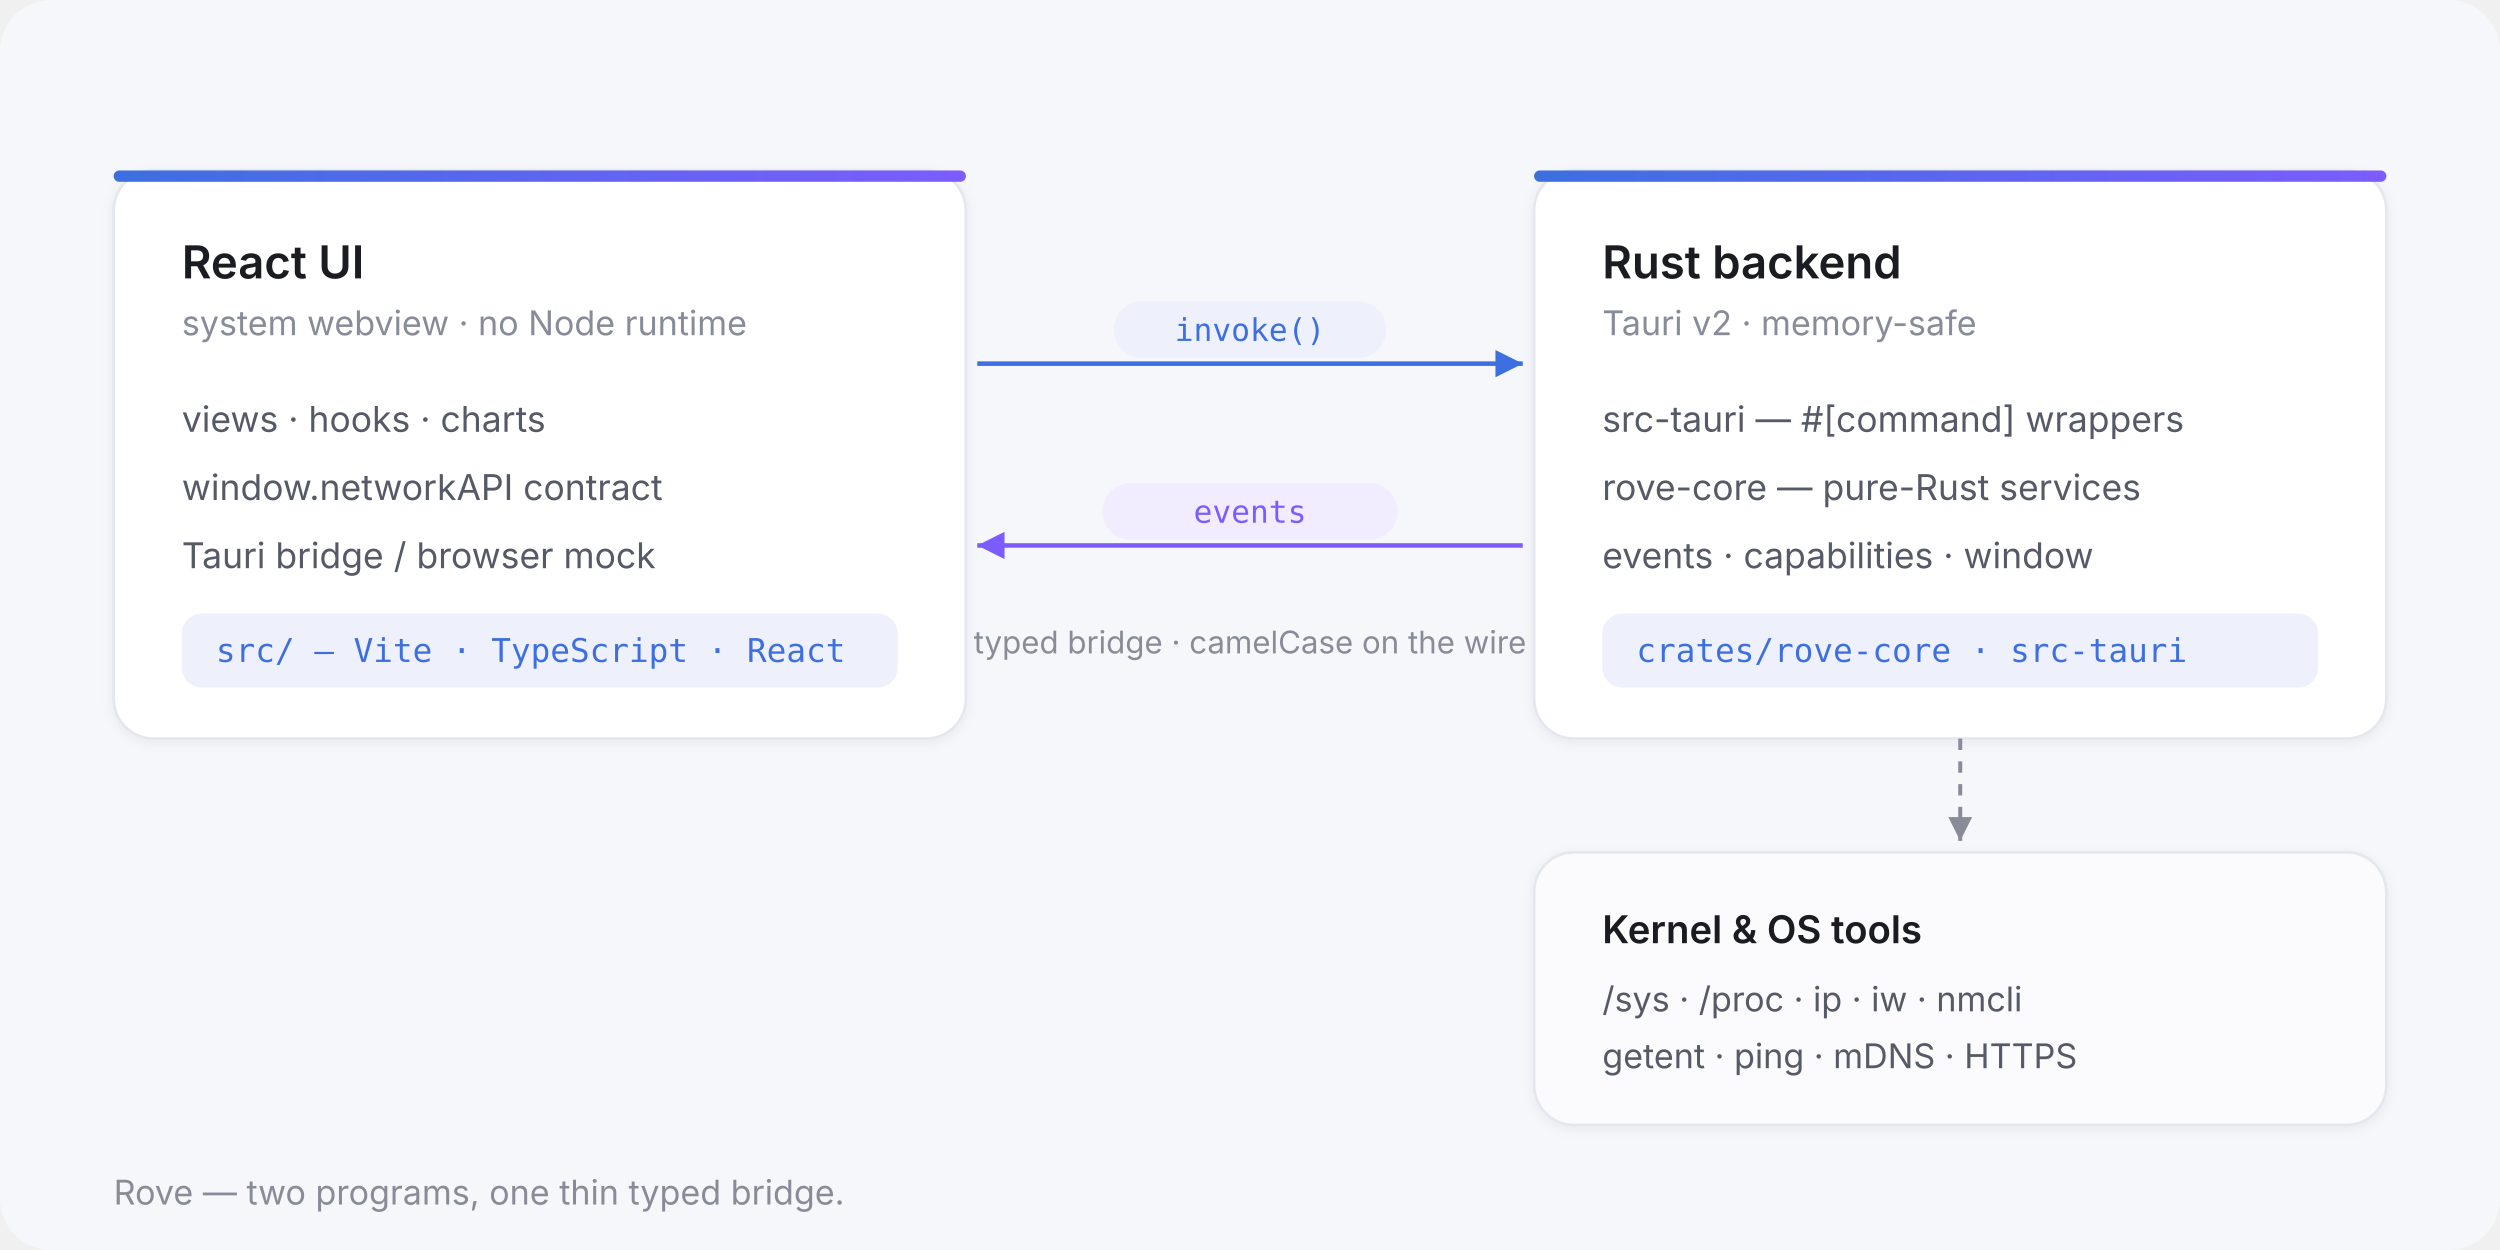
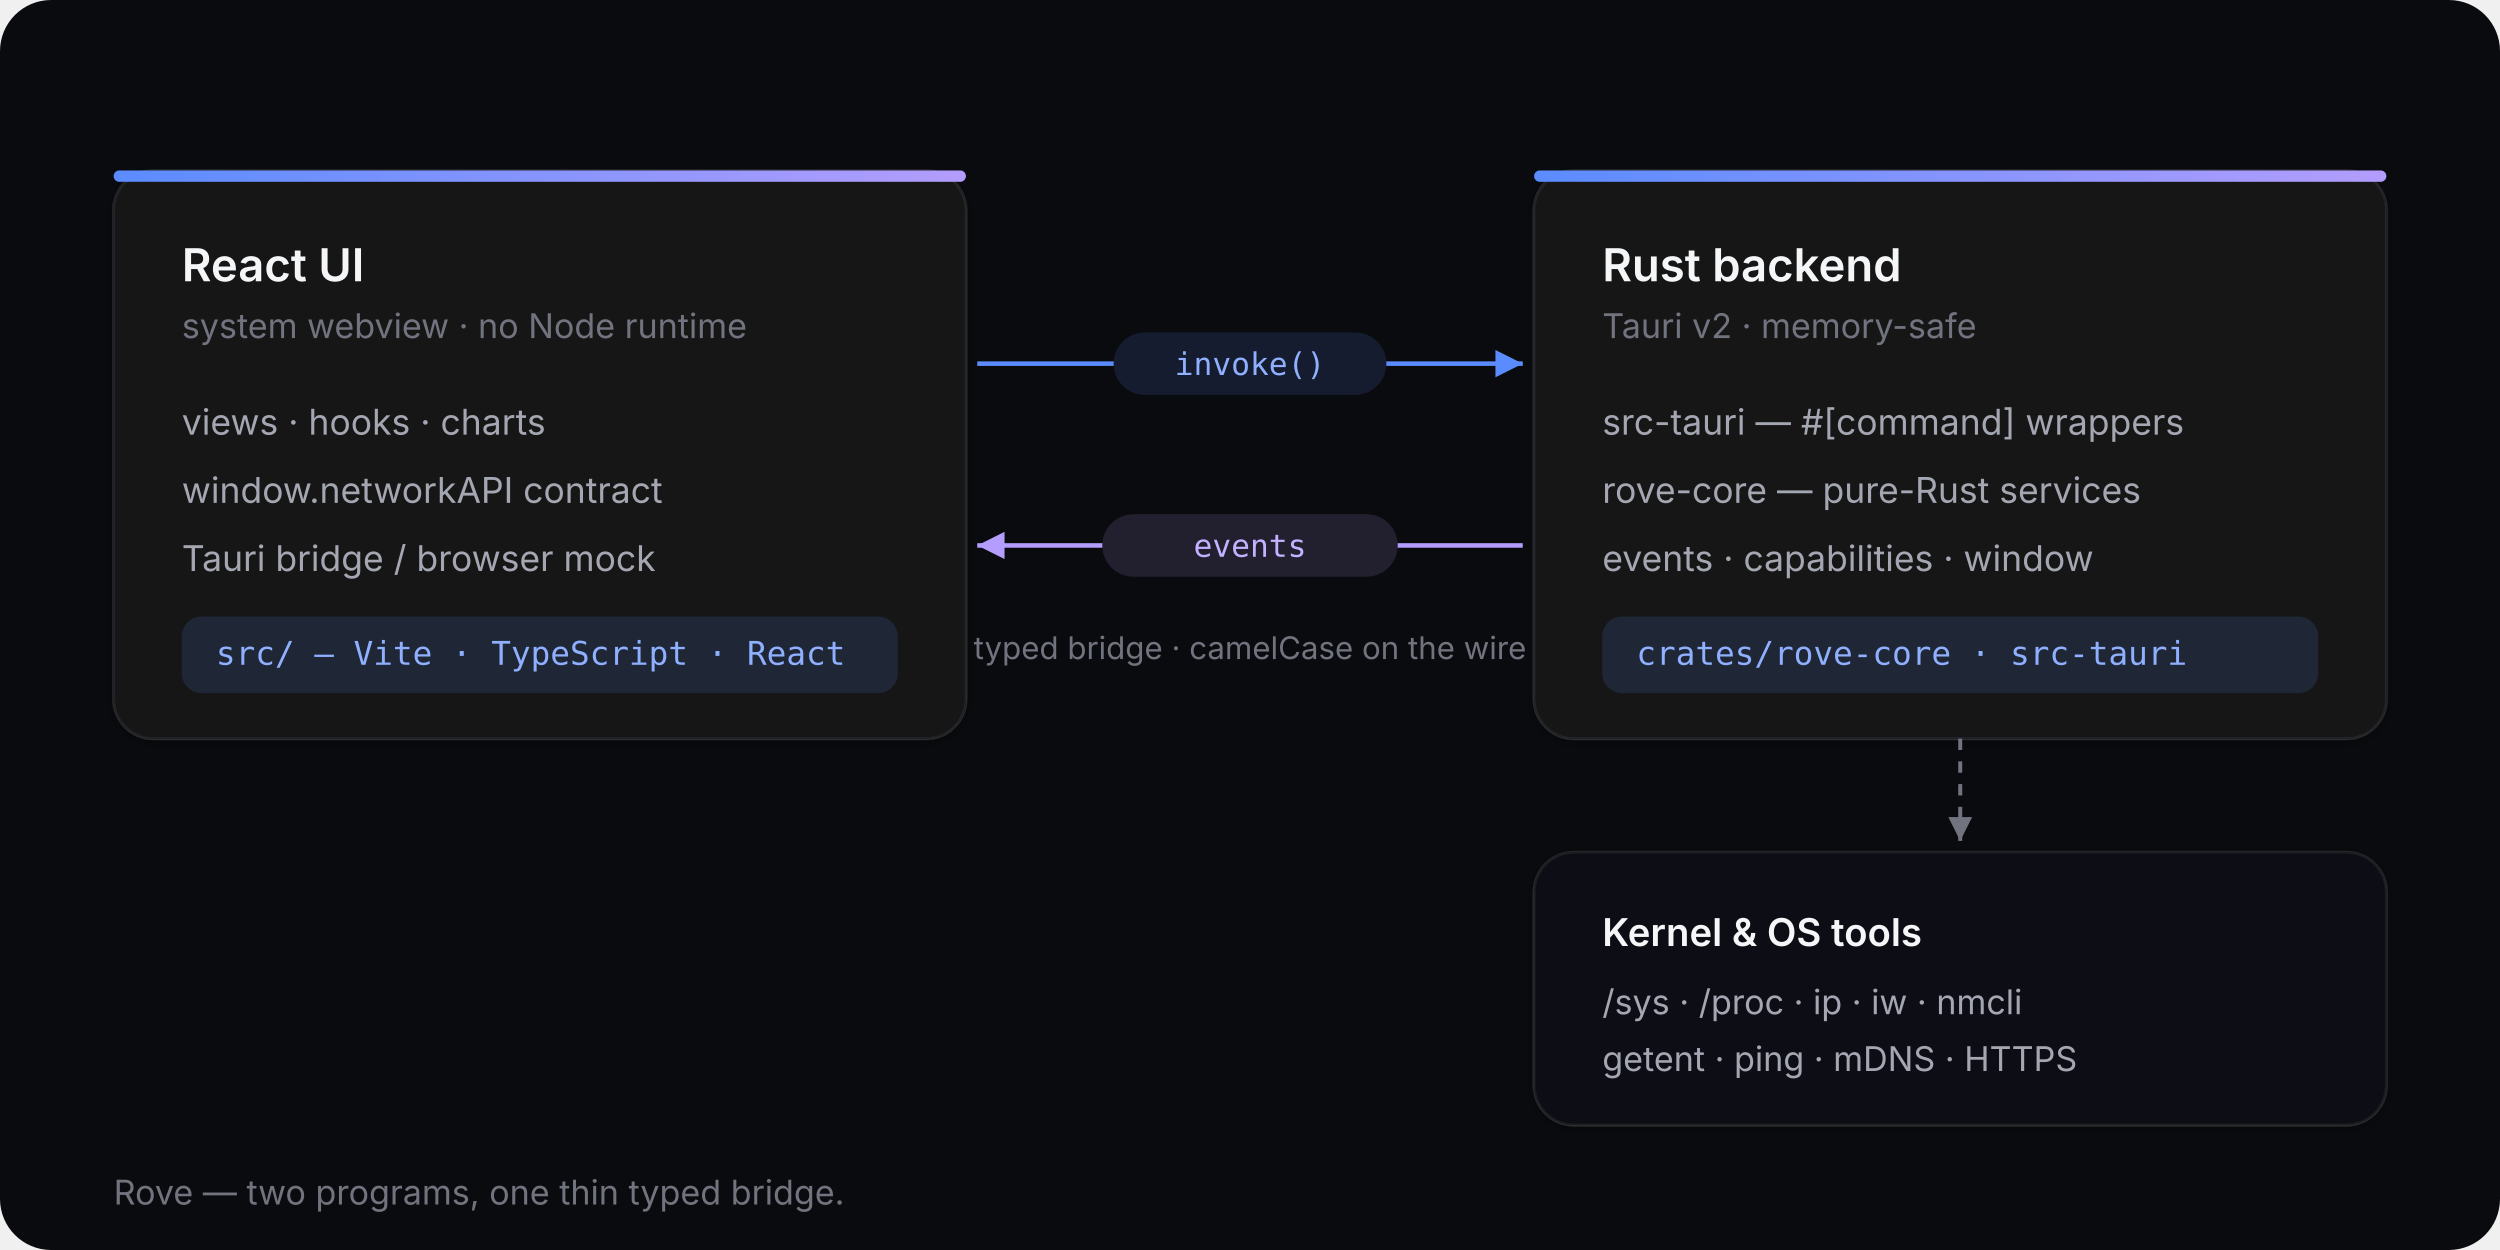
<svg xmlns="http://www.w3.org/2000/svg" width="880" height="440" viewBox="0 0 880 440" fill="none" font-family="'Inter', system-ui, -apple-system, 'Segoe UI', sans-serif">
  <defs>
    <filter id="card" x="-8%" y="-8%" width="116%" height="130%">
-       <feDropShadow dx="0" dy="4" stdDeviation="10" flood-color="#0f1423" flood-opacity="0.06" />
-       <feDropShadow dx="0" dy="1" stdDeviation="2" flood-color="#0f1423" flood-opacity="0.06" />
+       <feDropShadow dx="0" dy="4" stdDeviation="12" flood-color="#000000" flood-opacity="0.45" />
+       <feDropShadow dx="0" dy="1" stdDeviation="2" flood-color="#000000" flood-opacity="0.35" />
    </filter>
    <linearGradient id="accentFade" x1="0" y1="0" x2="1" y2="0">
-       <stop offset="0" stop-color="#3d6fe0" />
-       <stop offset="1" stop-color="#7c5cff" />
+       <stop offset="0" stop-color="#5b8cff" />
+       <stop offset="1" stop-color="#b39dff" />
    </linearGradient>
    <marker id="arrow" markerWidth="9" markerHeight="9" refX="6" refY="3" orient="auto">
-       <path d="M0 0 L6 3 L0 6 Z" fill="#3d6fe0" />
+       <path d="M0 0 L6 3 L0 6 Z" fill="#5b8cff" />
    </marker>
    <marker id="arrowBack" markerWidth="9" markerHeight="9" refX="6" refY="3" orient="auto">
-       <path d="M0 0 L6 3 L0 6 Z" fill="#7c5cff" />
+       <path d="M0 0 L6 3 L0 6 Z" fill="#b39dff" />
    </marker>
    <marker id="arrowMuted" markerWidth="9" markerHeight="9" refX="6" refY="3" orient="auto">
-       <path d="M0 0 L6 3 L0 6 Z" fill="#888c98" />
+       <path d="M0 0 L6 3 L0 6 Z" fill="#71747f" />
    </marker>
  </defs>
-   <rect width="880" height="440" rx="18" fill="#f6f7fa" />
+   <rect width="880" height="440" rx="18" fill="#0a0b0e" />
  <g filter="url(#card)">
-     <rect x="40" y="60" width="300" height="200" rx="14" fill="#ffffff" stroke="#e4e7ee" />
+     <rect x="40" y="60" width="300" height="200" rx="14" fill="#141519" stroke="#ffffff" stroke-opacity="0.07" />
  </g>
  <rect x="40" y="60" width="300" height="4" rx="2" fill="url(#accentFade)" />
-   <text x="64" y="98" font-size="16" font-weight="600" fill="#1a1c22">React UI</text>
-   <text x="64" y="118" font-size="12" fill="#888c98">system webview · no Node runtime</text>
-   <g font-size="12.5" fill="#565a66">
-     <text x="64" y="152">views · hooks · charts</text>
-     <text x="64" y="176">window.networkAPI contract</text>
-     <text x="64" y="200">Tauri bridge / browser mock</text>
+   <text x="64" y="99" font-size="16" font-weight="600" fill="#f5f6f8">React UI</text>
+   <text x="64" y="119" font-size="12" fill="#71747f">system webview · no Node runtime</text>
+   <g font-size="12.5" fill="#a4a7b2">
+     <text x="64" y="153">views · hooks · charts</text>
+     <text x="64" y="177">window.networkAPI contract</text>
+     <text x="64" y="201">Tauri bridge / browser mock</text>
  </g>
-   <rect x="64" y="216" width="252" height="26" rx="7" fill="#eef1fb" />
-   <text x="76" y="233" font-size="11.5" fill="#3d6fe0" font-family="ui-monospace, SFMono-Regular, Menlo, monospace">src/ — Vite · TypeScript · React</text>
+   <rect x="64" y="217" width="252" height="27" rx="7" fill="#5b8cff" fill-opacity="0.14" />
+   <text x="76" y="234" font-size="11.5" fill="#8fb0ff" font-family="ui-monospace, SFMono-Regular, Menlo, monospace">src/ — Vite · TypeScript · React</text>
  <g filter="url(#card)">
-     <rect x="540" y="60" width="300" height="200" rx="14" fill="#ffffff" stroke="#e4e7ee" />
+     <rect x="540" y="60" width="300" height="200" rx="14" fill="#141519" stroke="#ffffff" stroke-opacity="0.07" />
  </g>
  <rect x="540" y="60" width="300" height="4" rx="2" fill="url(#accentFade)" />
-   <text x="564" y="98" font-size="16" font-weight="600" fill="#1a1c22">Rust backend</text>
-   <text x="564" y="118" font-size="12" fill="#888c98">Tauri v2 · memory-safe</text>
-   <g font-size="12.5" fill="#565a66">
-     <text x="564" y="152">src-tauri — #[command] wrappers</text>
-     <text x="564" y="176">rove-core — pure-Rust services</text>
-     <text x="564" y="200">events · capabilities · window</text>
+   <text x="564" y="99" font-size="16" font-weight="600" fill="#f5f6f8">Rust backend</text>
+   <text x="564" y="119" font-size="12" fill="#71747f">Tauri v2 · memory-safe</text>
+   <g font-size="12.5" fill="#a4a7b2">
+     <text x="564" y="153">src-tauri — #[command] wrappers</text>
+     <text x="564" y="177">rove-core — pure-Rust services</text>
+     <text x="564" y="201">events · capabilities · window</text>
  </g>
-   <rect x="564" y="216" width="252" height="26" rx="7" fill="#eef1fb" />
-   <text x="576" y="233" font-size="11.5" fill="#3d6fe0" font-family="ui-monospace, SFMono-Regular, Menlo, monospace">crates/rove-core · src-tauri</text>
-   <line x1="344" y1="128" x2="536" y2="128" stroke="#3d6fe0" stroke-width="1.6" marker-end="url(#arrow)" />
-   <rect x="392" y="106" width="96" height="20" rx="10" fill="#eef1fb" />
-   <text x="440" y="120" font-size="11" fill="#3d6fe0" text-anchor="middle" font-family="ui-monospace, SFMono-Regular, Menlo, monospace">invoke()</text>
-   <line x1="536" y1="192" x2="344" y2="192" stroke="#7c5cff" stroke-width="1.6" marker-end="url(#arrowBack)" />
-   <rect x="388" y="170" width="104" height="20" rx="10" fill="#f1edff" />
-   <text x="440" y="184" font-size="11" fill="#7c5cff" text-anchor="middle" font-family="ui-monospace, SFMono-Regular, Menlo, monospace">events</text>
-   <text x="440" y="230" font-size="11" fill="#888c98" text-anchor="middle">typed bridge · camelCase on the wire</text>
+   <rect x="564" y="217" width="252" height="27" rx="7" fill="#5b8cff" fill-opacity="0.14" />
+   <text x="576" y="234" font-size="11.5" fill="#8fb0ff" font-family="ui-monospace, SFMono-Regular, Menlo, monospace">crates/rove-core · src-tauri</text>
+   <line x1="344" y1="128" x2="536" y2="128" stroke="#5b8cff" stroke-width="1.6" marker-end="url(#arrow)" />
+   <rect x="392" y="117" width="96" height="22" rx="11" fill="#0a0b0e" />
+   <rect x="392" y="117" width="96" height="22" rx="11" fill="#5b8cff" fill-opacity="0.14" />
+   <text x="440" y="132" font-size="11" fill="#8fb0ff" text-anchor="middle" font-family="ui-monospace, SFMono-Regular, Menlo, monospace">invoke()</text>
+   <line x1="536" y1="192" x2="344" y2="192" stroke="#b39dff" stroke-width="1.6" marker-end="url(#arrowBack)" />
+   <rect x="388" y="181" width="104" height="22" rx="11" fill="#0a0b0e" />
+   <rect x="388" y="181" width="104" height="22" rx="11" fill="#b39dff" fill-opacity="0.14" />
+   <text x="440" y="196" font-size="11" fill="#c3b2ff" text-anchor="middle" font-family="ui-monospace, SFMono-Regular, Menlo, monospace">events</text>
+   <text x="440" y="232" font-size="11" fill="#71747f" text-anchor="middle">typed bridge · camelCase on the wire</text>
  <g filter="url(#card)">
-     <rect x="540" y="300" width="300" height="96" rx="14" fill="#fbfbfd" stroke="#e4e7ee" />
+     <rect x="540" y="300" width="300" height="96" rx="14" fill="#0e0f13" stroke="#ffffff" stroke-opacity="0.07" />
  </g>
-   <text x="564" y="332" font-size="13.5" font-weight="600" fill="#1a1c22">Kernel &amp; OS tools</text>
-   <text x="564" y="356" font-size="12" fill="#565a66">/sys · /proc · ip · iw · nmcli</text>
-   <text x="564" y="376" font-size="12" fill="#565a66">getent · ping · mDNS · HTTPS</text>
-   <line x1="690" y1="260" x2="690" y2="296" stroke="#888c98" stroke-width="1.4" stroke-dasharray="4 4" marker-end="url(#arrowMuted)" />
-   <text x="40" y="424" font-size="12" fill="#888c98">Rove — two programs, one thin typed bridge.</text>
+   <text x="564" y="333" font-size="13.5" font-weight="600" fill="#f5f6f8">Kernel &amp; OS tools</text>
+   <text x="564" y="357" font-size="12" fill="#a4a7b2">/sys · /proc · ip · iw · nmcli</text>
+   <text x="564" y="377" font-size="12" fill="#a4a7b2">getent · ping · mDNS · HTTPS</text>
+   <line x1="690" y1="260" x2="690" y2="296" stroke="#71747f" stroke-width="1.4" stroke-dasharray="4 4" marker-end="url(#arrowMuted)" />
+   <text x="40" y="424" font-size="12" fill="#71747f">Rove — two programs, one thin typed bridge.</text>
</svg>
